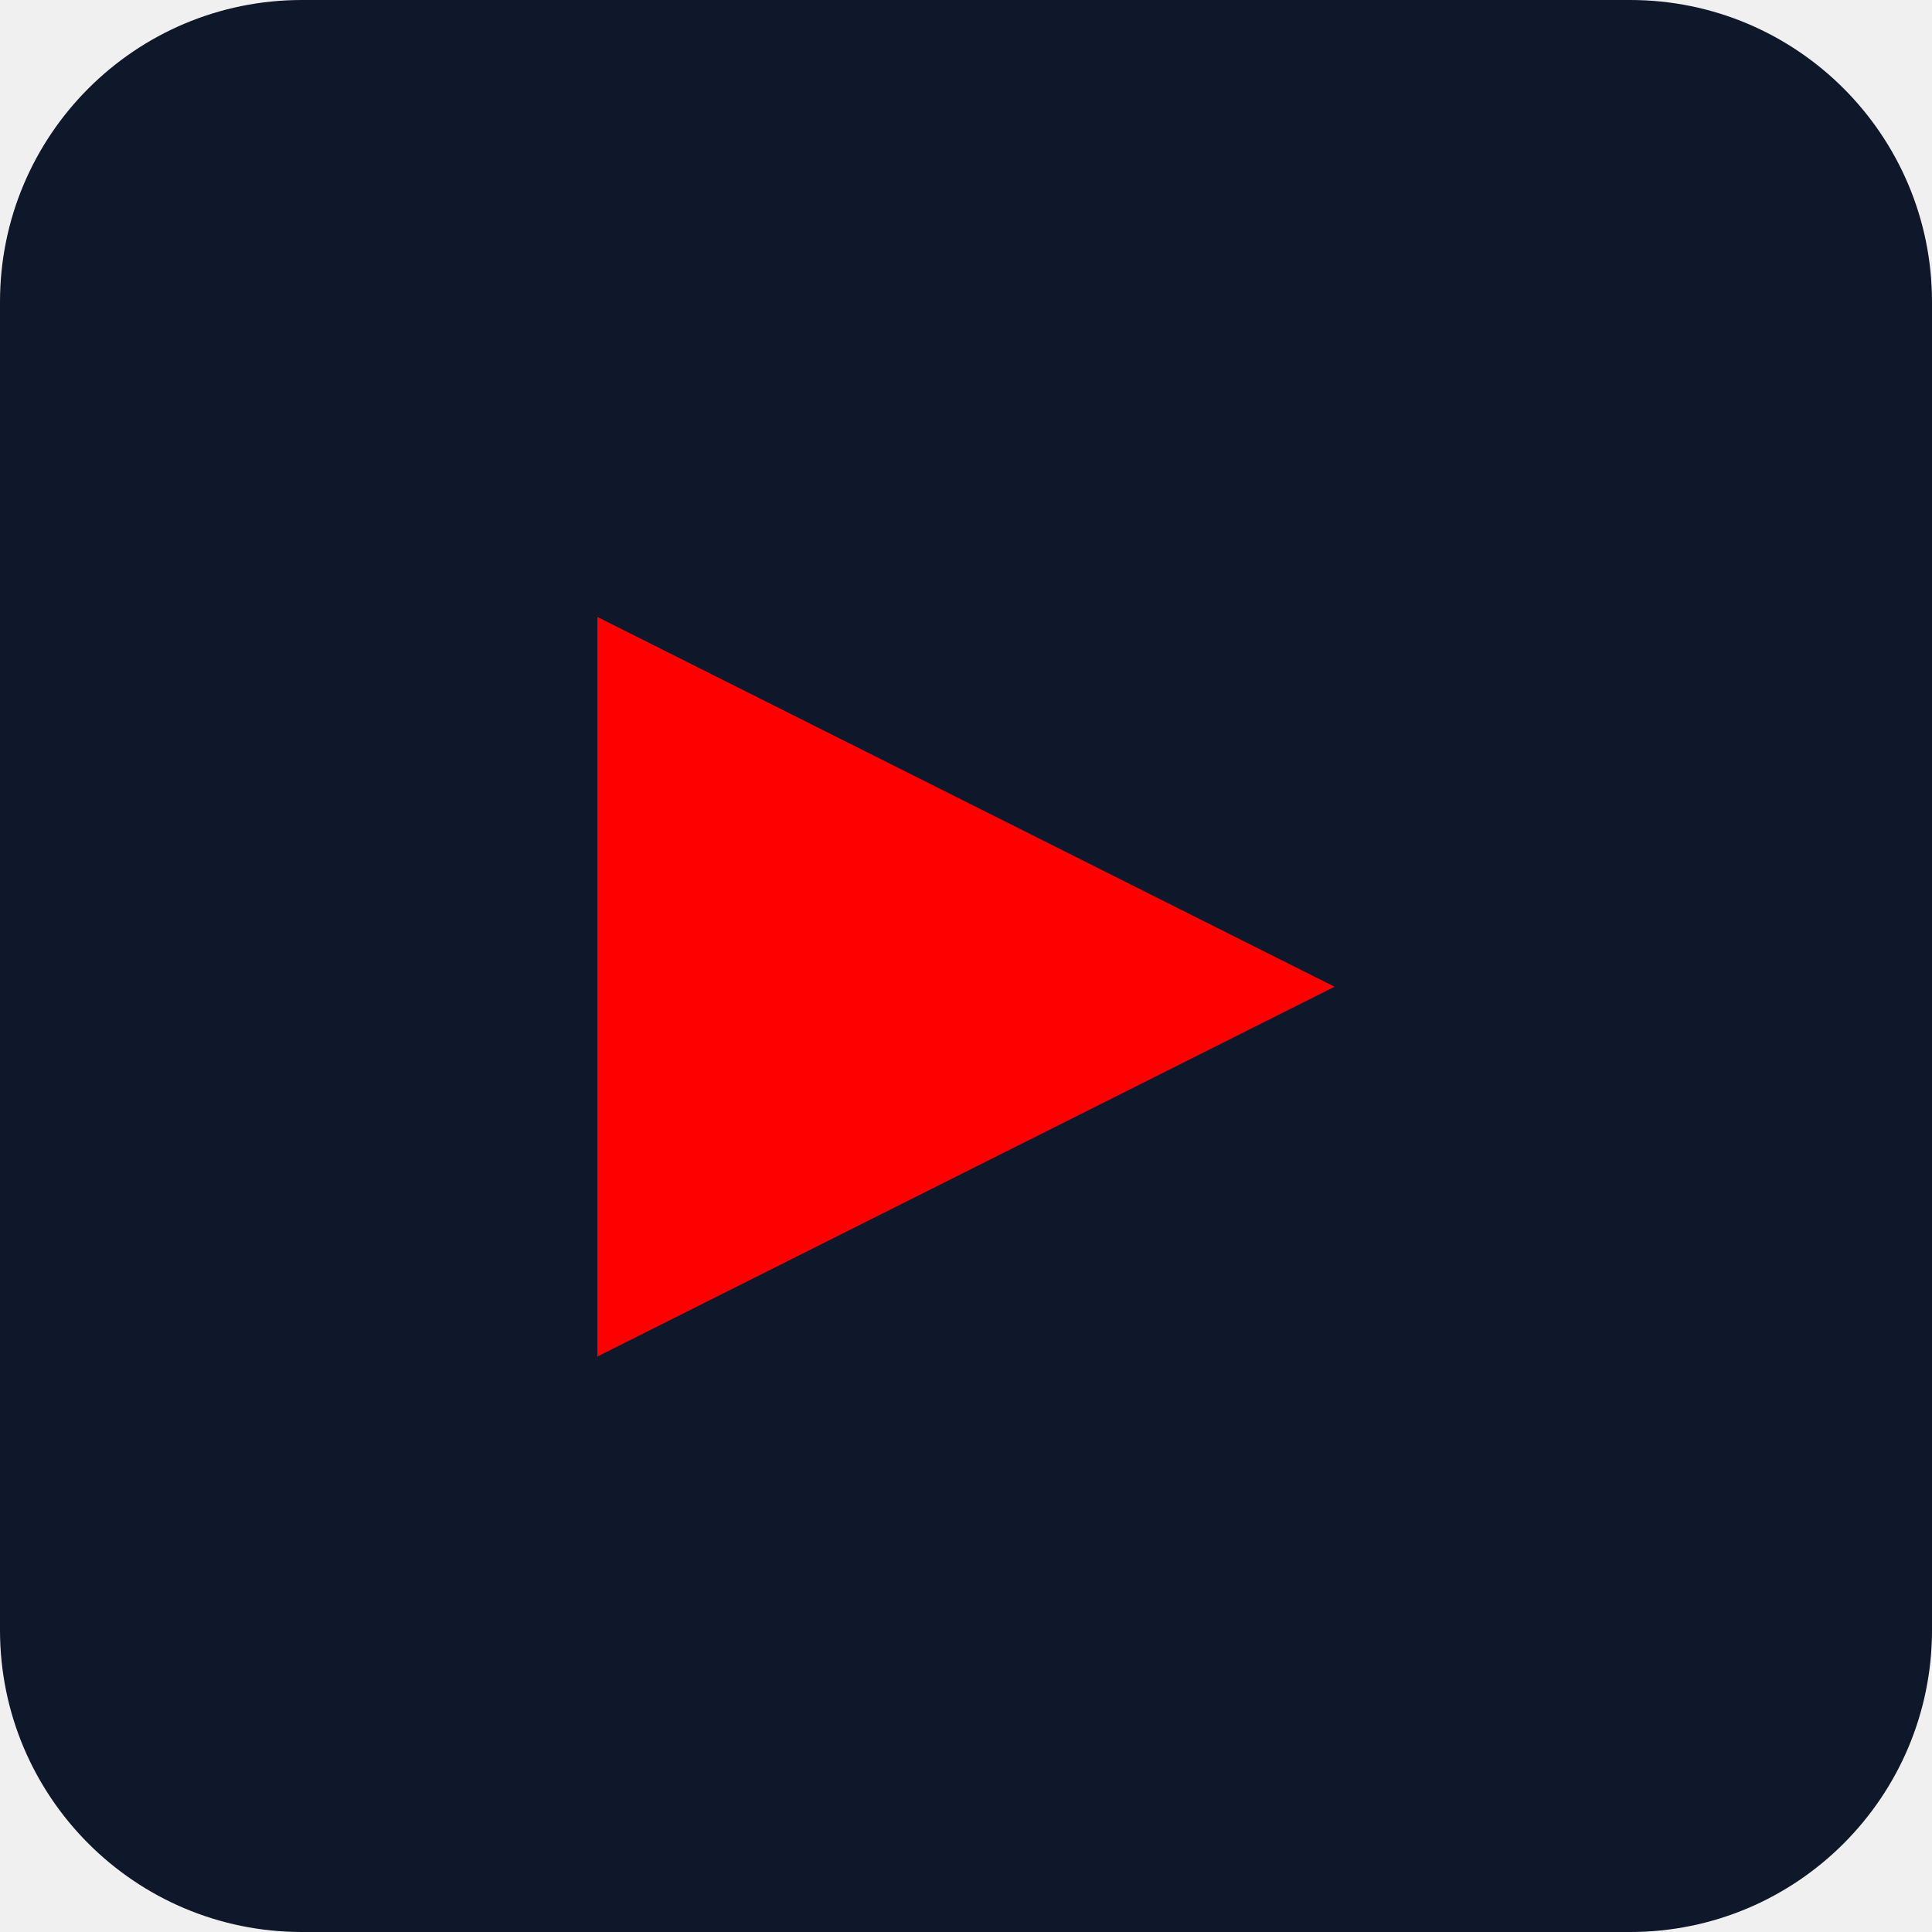
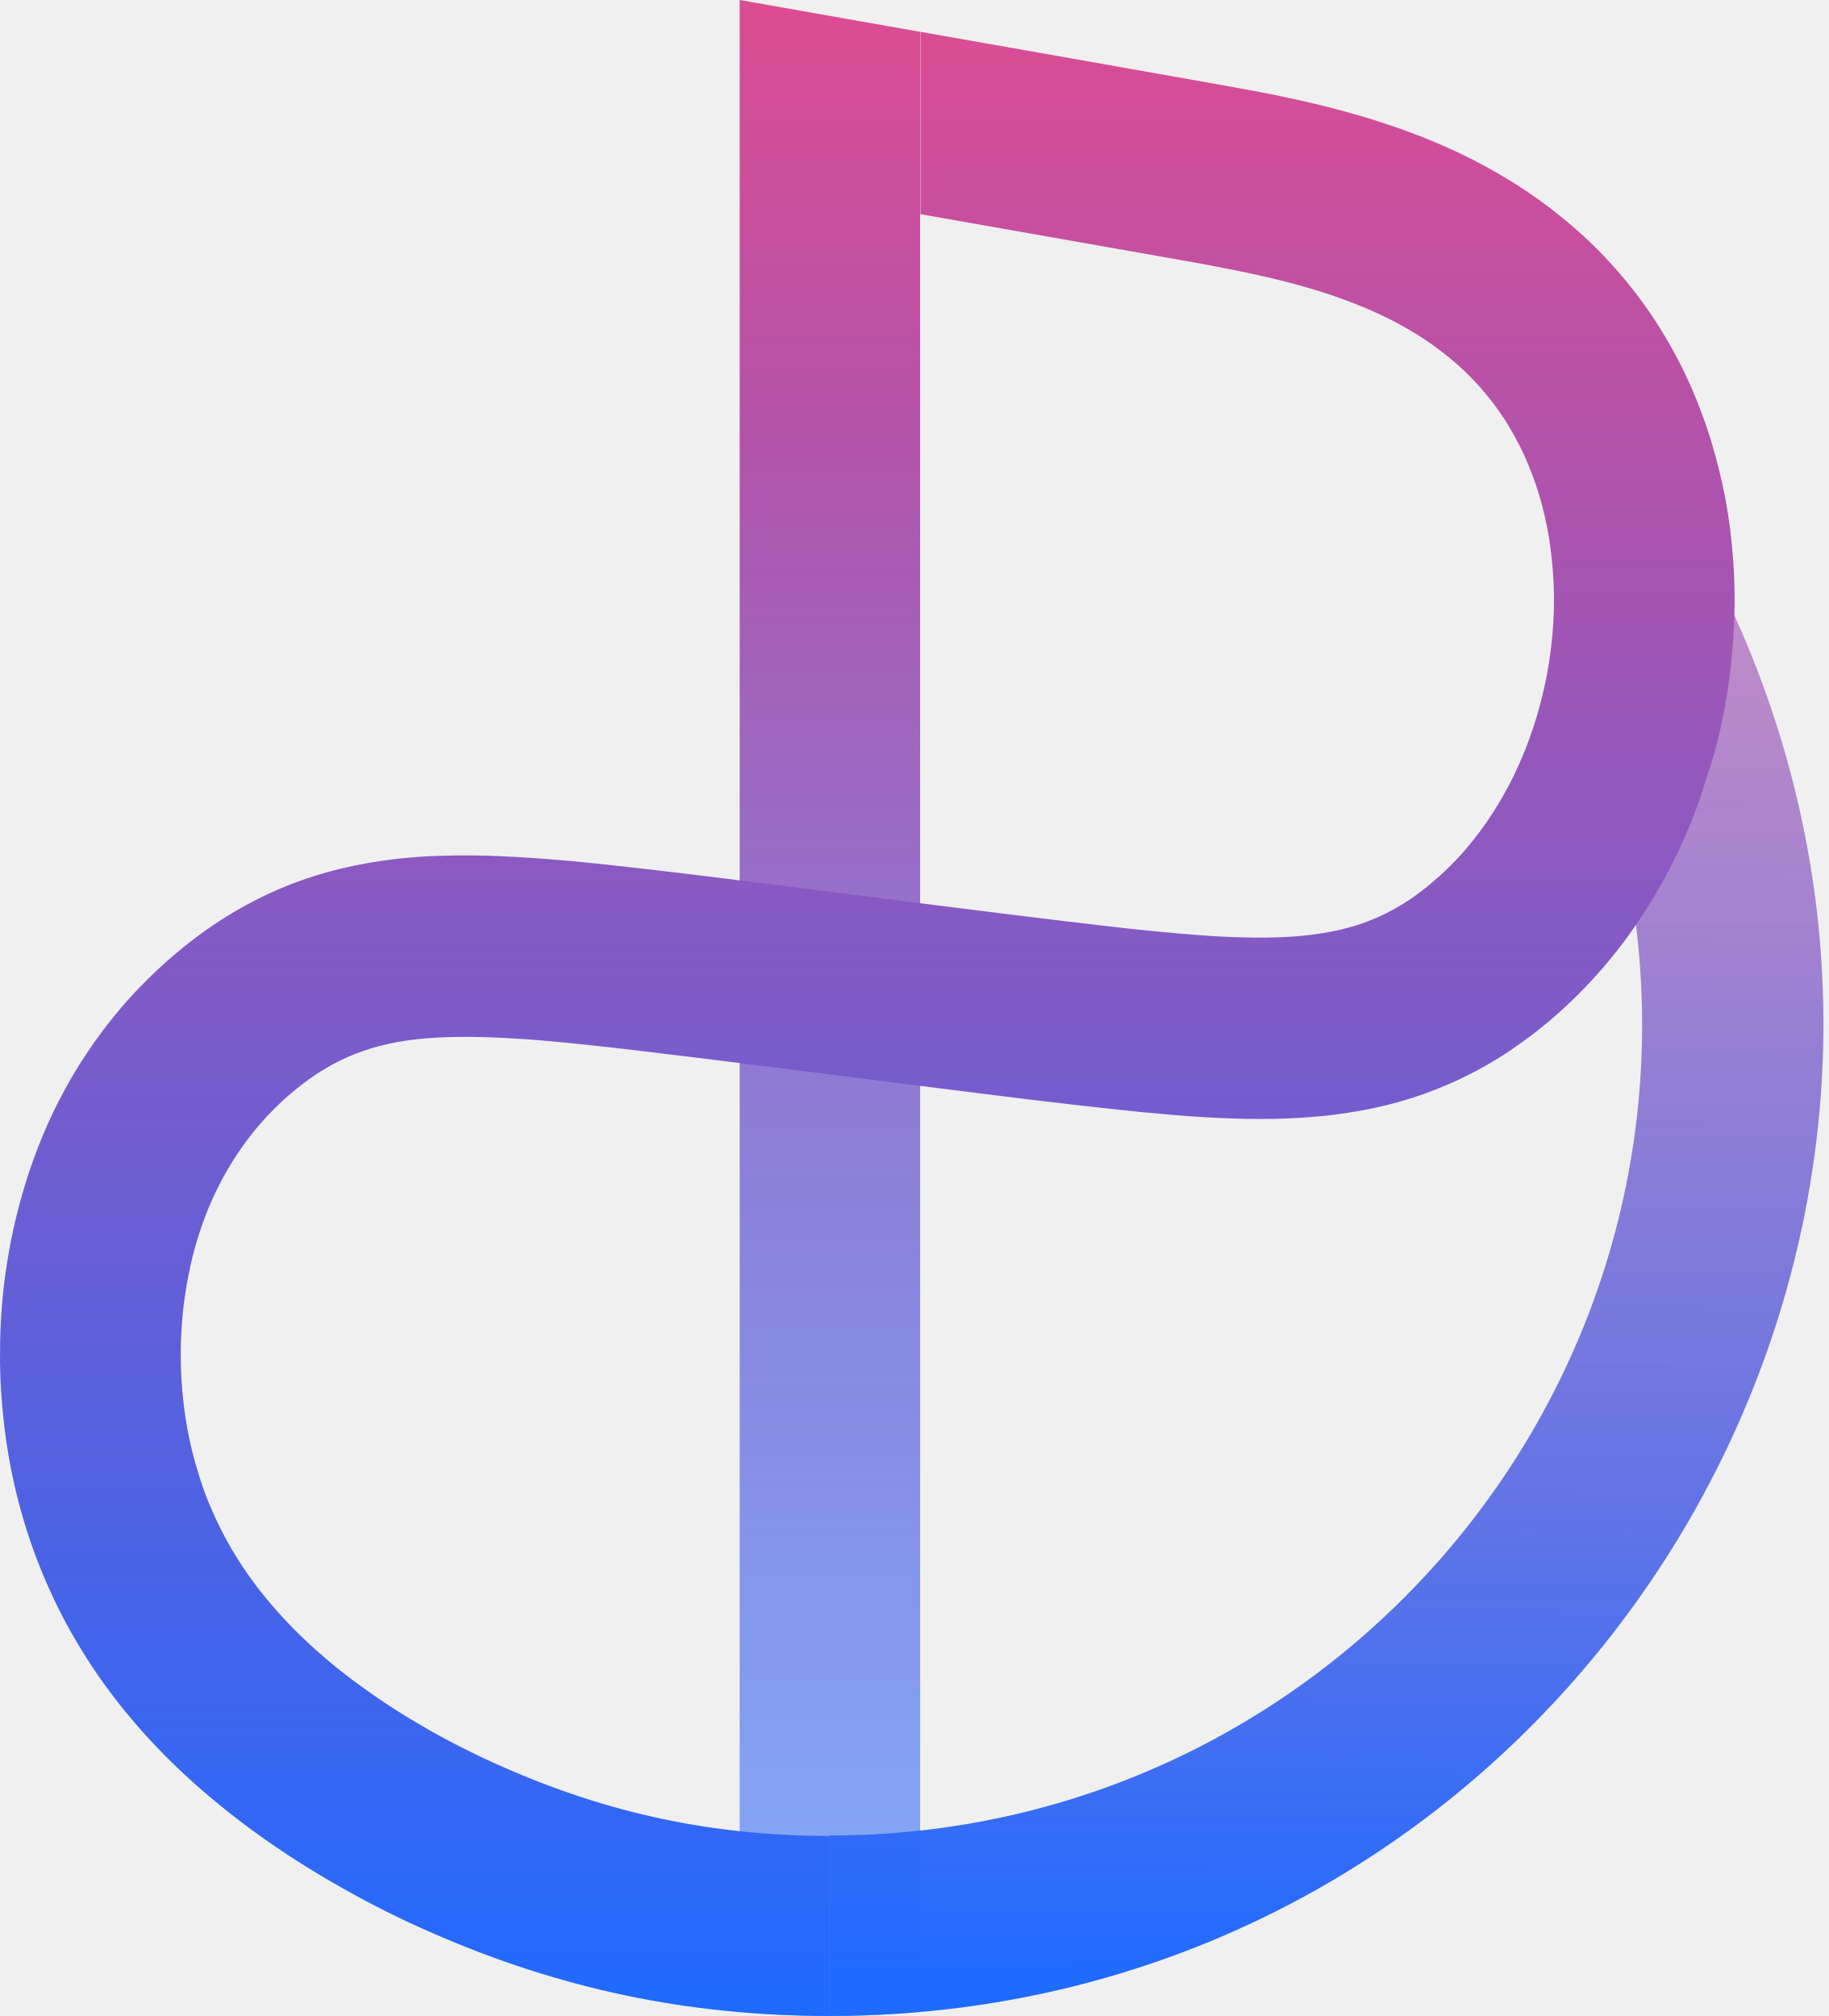
- <svg xmlns="http://www.w3.org/2000/svg" width="128" height="128" viewBox="0 0 128 128">
-   <rect width="128" height="128" rx="20" fill="#0F172A" />
-   <text x="64" y="82" text-anchor="middle" font-family="system-ui" font-weight="900" font-size="64" fill="#FF0000">▶</text>
+ <svg xmlns="http://www.w3.org/2000/svg" width="39" height="43" viewBox="0 0 39 43" fill="none">
+   <style>
+   @media (prefers-color-scheme: dark) {
+     path { fill: white !important; }
+   }
+ </style>
+   <path d="M15.776 0C17.059 0.227 18.342 0.451 19.625 0.679V42.911C18.339 43.03 17.066 43.03 15.776 42.911V0Z" fill="url(#paint0_linear_110_27)" />
+   <path d="M17.697 39.15V42.999C33.082 42.999 43.327 27.112 36.982 13.101C36.979 13.278 36.968 13.451 36.958 13.627C36.924 14.126 36.863 14.625 36.772 15.117C36.68 15.609 36.558 16.095 36.408 16.573C36.181 17.293 35.892 17.988 35.536 18.654C35.339 19.02 35.125 19.373 34.891 19.716C36.164 30.041 28.105 39.15 17.7 39.15H17.697Z" fill="url(#paint1_linear_110_27)" />
+   <path d="M17.697 39.15V42.999C14.659 42.999 11.923 42.422 9.146 41.197C8.542 40.932 7.951 40.637 7.377 40.314C6.817 40.002 6.274 39.666 5.748 39.3C5.242 38.95 4.757 38.573 4.291 38.169C3.843 37.779 3.419 37.362 3.025 36.92C2.642 36.489 2.285 36.031 1.966 35.549C1.65 35.074 1.369 34.578 1.128 34.062C0.887 33.547 0.68 33.014 0.517 32.467C0.35 31.914 0.225 31.351 0.14 30.78C0.089 30.434 0.052 30.085 0.028 29.735C0.007 29.433 -0.003 29.131 0.001 28.826C0.001 28.513 0.014 28.204 0.038 27.892C0.062 27.573 0.099 27.254 0.15 26.938C0.201 26.613 0.265 26.287 0.344 25.964C0.425 25.632 0.52 25.299 0.629 24.973C0.744 24.634 0.873 24.301 1.019 23.972C1.172 23.629 1.345 23.297 1.532 22.974C1.732 22.635 1.949 22.306 2.187 21.99C2.438 21.654 2.71 21.335 3.002 21.036C3.198 20.833 3.402 20.639 3.616 20.452C3.82 20.276 4.027 20.106 4.244 19.947C4.621 19.668 5.018 19.421 5.435 19.207C5.646 19.098 5.863 19 6.084 18.908C6.467 18.752 6.865 18.626 7.269 18.528C7.649 18.436 8.032 18.372 8.419 18.324C8.789 18.28 9.163 18.256 9.536 18.25C9.72 18.246 9.899 18.243 10.083 18.246C10.263 18.246 10.443 18.253 10.619 18.26C10.796 18.267 10.976 18.277 11.152 18.287C11.332 18.297 11.508 18.311 11.688 18.324C12.045 18.352 12.398 18.385 12.754 18.423C13.111 18.46 13.467 18.501 13.827 18.542C14.187 18.582 14.547 18.626 14.91 18.671C15.175 18.704 15.44 18.735 15.704 18.769C16.682 18.891 17.66 19.017 18.637 19.139C19.571 19.258 20.504 19.377 21.438 19.492C21.76 19.533 22.083 19.573 22.405 19.611C22.775 19.655 23.145 19.699 23.512 19.743C23.869 19.784 24.221 19.825 24.578 19.858C24.914 19.892 25.25 19.923 25.586 19.947C25.898 19.971 26.214 19.987 26.53 19.994C26.818 20.001 27.107 20.001 27.395 19.987C27.657 19.974 27.918 19.95 28.176 19.909C28.305 19.889 28.438 19.865 28.567 19.835C28.682 19.808 28.797 19.777 28.91 19.743C29.022 19.709 29.134 19.668 29.242 19.624C29.354 19.58 29.466 19.529 29.575 19.475C29.69 19.417 29.802 19.353 29.914 19.285C30.037 19.21 30.155 19.129 30.267 19.044C30.356 18.979 30.441 18.912 30.525 18.84C30.654 18.732 30.78 18.62 30.899 18.501C31.147 18.26 31.371 17.995 31.578 17.717C31.792 17.428 31.985 17.119 32.155 16.8C32.331 16.471 32.484 16.125 32.613 15.775C32.745 15.412 32.854 15.042 32.936 14.669C33.02 14.292 33.078 13.909 33.112 13.522C33.143 13.162 33.153 12.802 33.136 12.443C33.122 12.117 33.088 11.791 33.037 11.468C32.986 11.156 32.915 10.847 32.824 10.545C32.735 10.253 32.627 9.968 32.501 9.693C32.379 9.429 32.236 9.171 32.077 8.926C31.921 8.685 31.744 8.458 31.554 8.244C31.36 8.027 31.153 7.827 30.929 7.643C30.698 7.453 30.454 7.277 30.2 7.121C29.928 6.954 29.646 6.805 29.358 6.673C29.045 6.53 28.723 6.408 28.4 6.296C28.047 6.177 27.688 6.075 27.324 5.984C26.934 5.885 26.54 5.804 26.146 5.726C25.722 5.641 25.294 5.566 24.866 5.491C23.122 5.183 21.377 4.877 19.632 4.568V0.679C21.597 1.025 23.566 1.371 25.532 1.721C25.953 1.795 26.37 1.87 26.791 1.948C27.202 2.026 27.613 2.114 28.023 2.209C28.438 2.308 28.852 2.42 29.259 2.545C29.67 2.674 30.077 2.817 30.478 2.98C30.878 3.143 31.272 3.326 31.652 3.533C31.843 3.635 32.029 3.744 32.212 3.856C32.396 3.968 32.576 4.086 32.752 4.212C32.929 4.337 33.102 4.466 33.268 4.602C33.438 4.738 33.601 4.877 33.761 5.023C34.08 5.315 34.375 5.627 34.653 5.96C34.928 6.292 35.183 6.642 35.41 7.009C35.638 7.375 35.845 7.755 36.021 8.149C36.201 8.543 36.354 8.95 36.483 9.364C36.612 9.782 36.717 10.206 36.799 10.633C36.88 11.065 36.934 11.499 36.965 11.937C37.006 12.5 37.006 13.064 36.968 13.627C36.934 14.126 36.873 14.625 36.782 15.117C36.69 15.609 36.568 16.095 36.408 16.573C36.191 17.293 35.903 17.988 35.546 18.654C35.312 19.091 35.047 19.516 34.758 19.92C34.47 20.32 34.154 20.7 33.811 21.057C33.479 21.403 33.119 21.729 32.739 22.024C32.555 22.166 32.369 22.299 32.179 22.428C31.819 22.665 31.439 22.879 31.045 23.059C30.753 23.191 30.454 23.31 30.145 23.409C29.782 23.527 29.409 23.619 29.032 23.687C28.852 23.721 28.672 23.748 28.489 23.772C28.312 23.796 28.132 23.812 27.956 23.826C27.779 23.84 27.606 23.85 27.43 23.857C27.256 23.863 27.083 23.867 26.91 23.867C26.571 23.867 26.231 23.857 25.888 23.84C25.549 23.823 25.213 23.799 24.877 23.768C24.541 23.741 24.201 23.707 23.865 23.67C23.526 23.633 23.189 23.595 22.85 23.558C22.507 23.517 22.168 23.477 21.825 23.436C21.56 23.402 21.295 23.371 21.027 23.337C20.07 23.219 19.109 23.096 18.152 22.974C17.198 22.852 16.247 22.733 15.294 22.614C14.971 22.574 14.649 22.533 14.326 22.496C13.939 22.448 13.552 22.401 13.168 22.357C12.799 22.316 12.428 22.275 12.055 22.238C11.705 22.204 11.356 22.173 11.006 22.153C10.68 22.133 10.358 22.119 10.032 22.116C9.737 22.116 9.441 22.119 9.149 22.143C8.915 22.16 8.684 22.187 8.453 22.231C8.331 22.255 8.206 22.282 8.087 22.312C7.968 22.343 7.849 22.38 7.734 22.421C7.615 22.462 7.499 22.509 7.384 22.56C7.265 22.614 7.146 22.672 7.034 22.737C6.909 22.808 6.787 22.883 6.671 22.964C6.532 23.059 6.4 23.161 6.271 23.266C6.125 23.388 5.985 23.514 5.85 23.65C5.758 23.741 5.67 23.833 5.585 23.931C5.49 24.037 5.402 24.145 5.317 24.257C5.15 24.471 5.001 24.698 4.862 24.933C4.729 25.16 4.611 25.394 4.505 25.632C4.417 25.832 4.339 26.036 4.271 26.243C4.19 26.484 4.122 26.728 4.067 26.976C4.013 27.22 3.969 27.465 3.935 27.709C3.901 27.95 3.881 28.191 3.867 28.432C3.843 28.9 3.854 29.369 3.905 29.834C3.952 30.299 4.04 30.757 4.166 31.208C4.224 31.412 4.288 31.615 4.359 31.812C4.424 31.992 4.499 32.165 4.577 32.338C4.662 32.528 4.757 32.712 4.858 32.895C5.065 33.268 5.303 33.621 5.568 33.957C5.853 34.317 6.165 34.657 6.498 34.972C6.688 35.152 6.885 35.325 7.089 35.495C7.289 35.661 7.496 35.821 7.71 35.973C7.931 36.133 8.158 36.289 8.389 36.438C8.63 36.594 8.874 36.74 9.122 36.883C9.377 37.029 9.638 37.168 9.903 37.3C10.171 37.436 10.443 37.565 10.718 37.684C12.992 38.689 15.229 39.16 17.714 39.16L17.697 39.15Z" fill="url(#paint2_linear_110_27)" />
+   <defs>
+     <linearGradient id="paint0_linear_110_27" x1="17.697" y1="42.999" x2="17.697" y2="0" gradientUnits="userSpaceOnUse">
+       <stop stop-color="#1F6AFF" stop-opacity="0.5" />
+       <stop offset="0.78" stop-color="#B253AA" />
+       <stop offset="1" stop-color="#DC4C92" />
+     </linearGradient>
+     <linearGradient id="paint1_linear_110_27" x1="-30.622" y1="41.754" x2="-30.283" y2="0.272" gradientUnits="userSpaceOnUse">
+       <stop stop-color="#1F6AFF" />
+       <stop offset="1" stop-color="#DC4C92" stop-opacity="0.5" />
+     </linearGradient>
+     <linearGradient id="paint2_linear_110_27" x1="18.491" y1="42.999" x2="18.491" y2="-9.91049e-05" gradientUnits="userSpaceOnUse">
+       <stop stop-color="#1F6AFF" />
+       <stop offset="1" stop-color="#DC4C92" />
+     </linearGradient>
+   </defs>
</svg>
